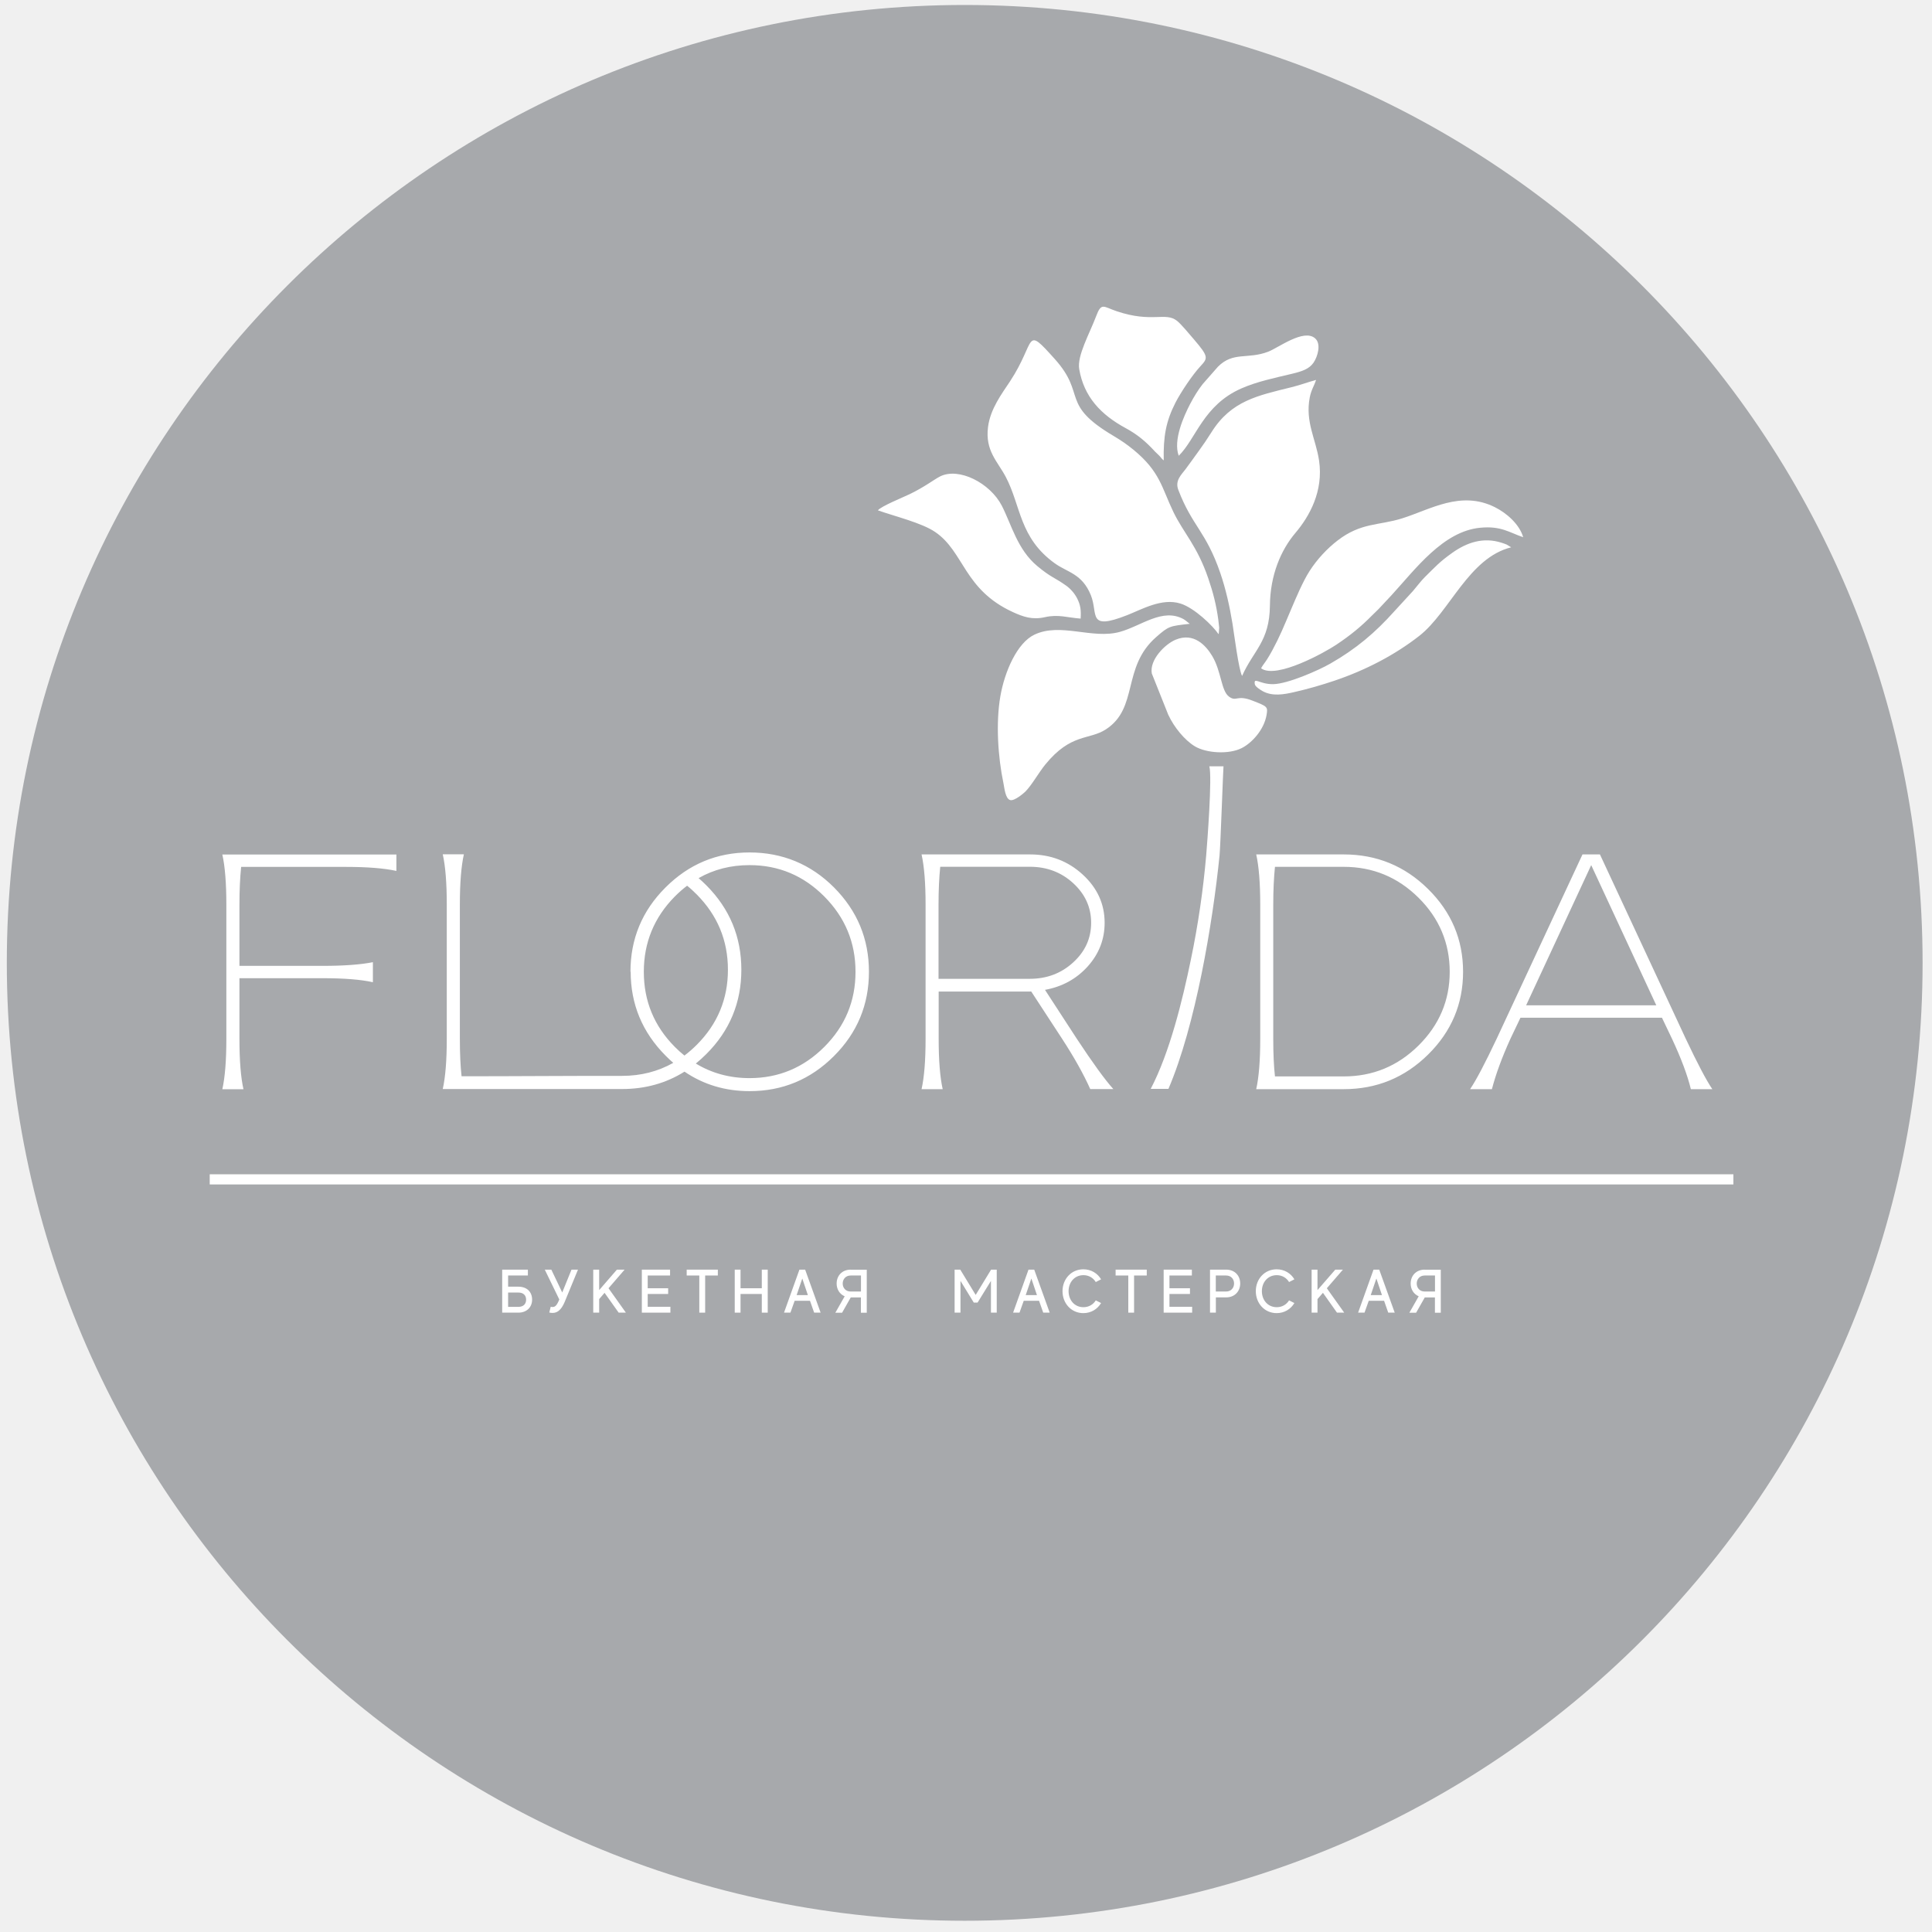
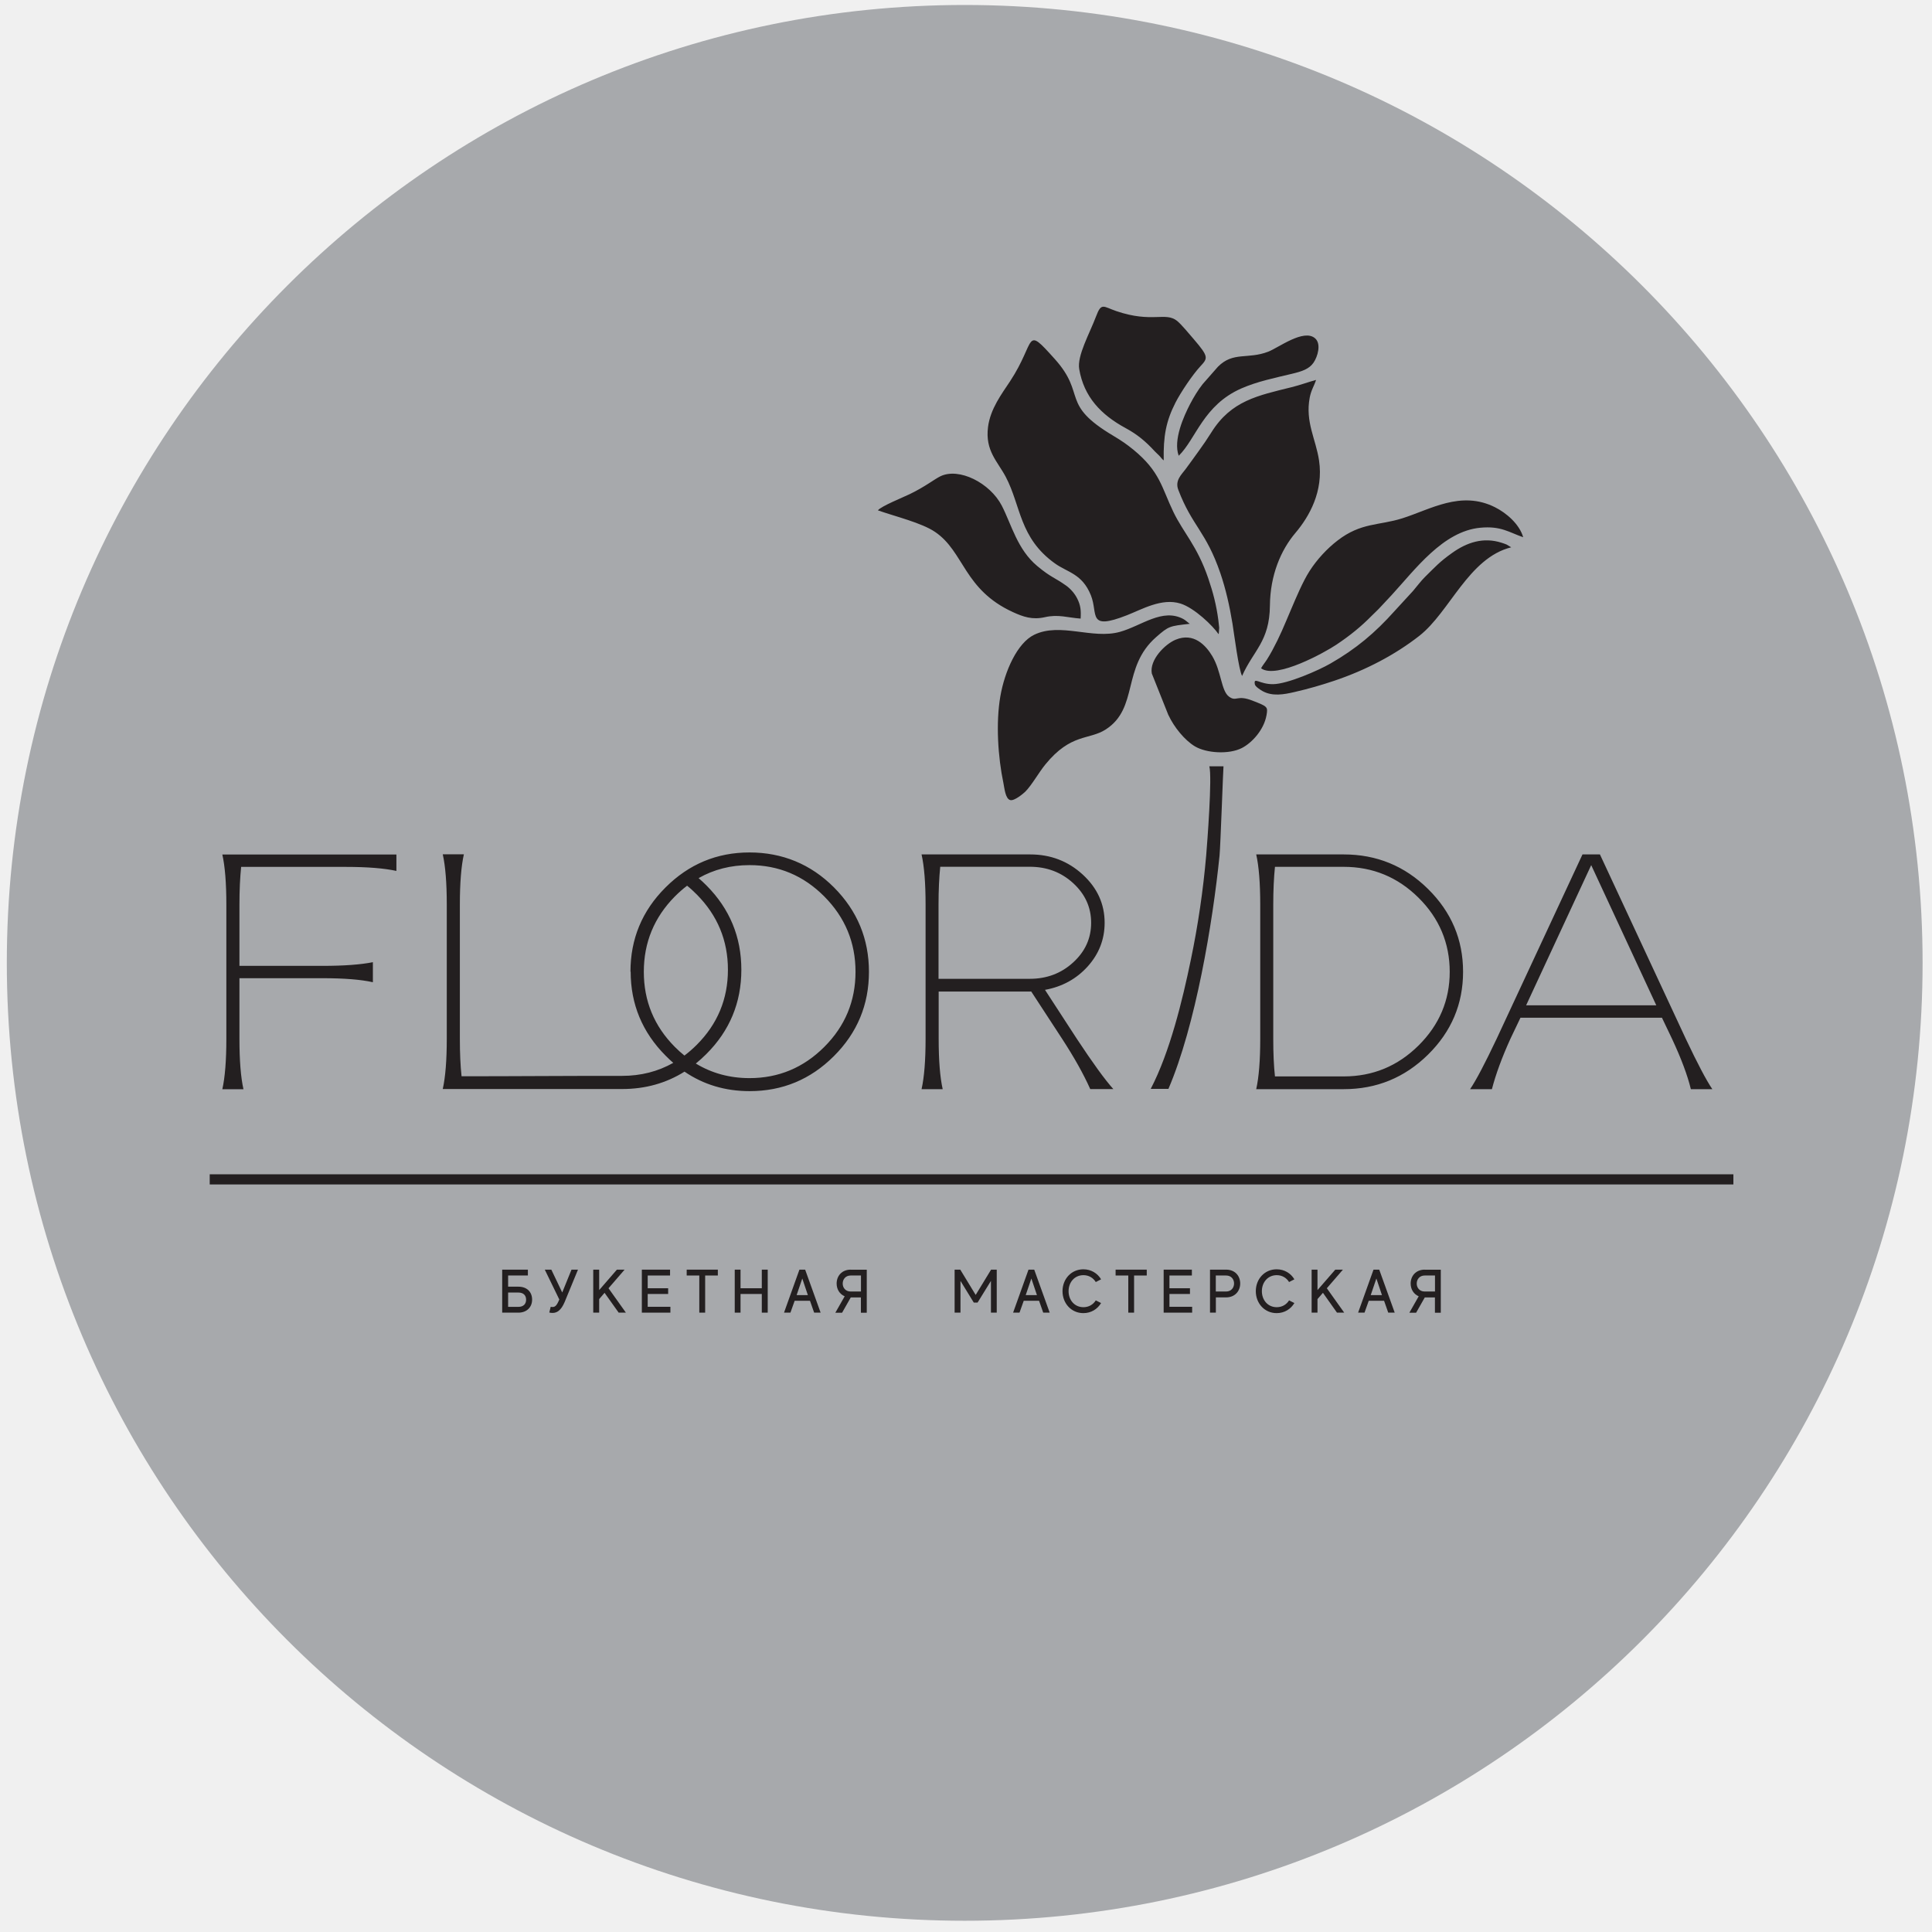
<svg xmlns="http://www.w3.org/2000/svg" id="Layer_1" version="1.1" viewBox="0 0 283.46 283.46">
  <defs>
    <style>
      .st0, .st1 {
-         fill: #fff;
+         fill: #231f20;
      }

      .st1, .st2 {
        fill-rule: evenodd;
      }

      .st2 {
        fill: #a7a9ac;
      }
    </style>
  </defs>
  <path class="st2" d="M141.54.73c77.62,0,140.54,62.92,140.54,140.54s-62.92,140.54-140.54,140.54S1,218.89,1,141.27,63.92.73,141.54.73" />
  <path class="st1" d="M182.23,99.19c1.66-3.76,4.04-5.06,4.09-10.34.04-4.46,1.6-8.14,3.75-10.67,2.04-2.41,4.13-6.11,3.46-10.61-.47-3.16-2.05-5.65-1.37-9.24.22-1.14.66-1.72.93-2.59-1.14.31-2.3.75-3.6,1.07-4.95,1.23-8.85,1.97-11.76,6.63-.61.97-1.19,1.82-1.83,2.7-.69.95-1.31,1.83-1.96,2.7-.58.78-1.59,1.66-1.06,3.03,2.05,5.37,4.05,6.05,6.17,12.23.79,2.31,1.36,4.83,1.78,7.41.23,1.42.92,6.87,1.42,7.68M174.59,91.54c-.16-.08-.59-.5-.92-.69-3.1-1.71-6.19.98-9.37,1.86-4.05,1.12-8.74-1.43-12.56.42-2.49,1.2-4.33,5.34-4.97,9.03-.68,3.91-.35,8.93.45,12.73.15.69.27,2.33,1.02,2.5.62.14,1.96-1.01,2.2-1.25.94-.94,1.98-2.82,2.94-3.99,3.77-4.61,6.4-3.54,8.86-5.13,4.86-3.14,2.32-9.1,7.38-13.54,1.87-1.64,1.97-1.62,4.97-1.96ZM185.02,98.05c2.25,1.65,9.45-2.39,11.03-3.45,2.05-1.37,3.65-2.67,5.26-4.31.34-.35.62-.58.96-.94l1.89-2.02c3.5-3.81,7.56-9.38,13.01-9.9,3.07-.3,4.27.7,6.31,1.39-.56-1.94-2.48-3.57-4.14-4.4-5.01-2.51-9.49.34-13.61,1.63-3.43,1.08-6.03.59-9.48,3.25-1.54,1.18-3.03,2.79-4.1,4.46-.54.84-1.02,1.81-1.48,2.8-.9,1.96-1.7,3.98-2.59,5.99-.43.97-.88,1.89-1.41,2.87-.24.45-.53.94-.79,1.35-.3.47-.64.86-.85,1.27ZM128.81,74.88c2.52.89,6.43,1.83,8.39,3.17,4.28,2.9,4.18,8.45,11.42,11.76,1.51.69,2.84,1.16,4.69.74,1.98-.45,3.3.07,5.24.21.07-1.21,0-1.94-.5-2.94-.38-.76-1-1.45-1.63-1.9-1.73-1.23-2.19-1.17-4.21-2.85-2.95-2.44-3.81-6.13-5.23-8.88-1.73-3.34-6.29-5.65-9.03-4.3-.87.43-2.21,1.51-4.46,2.6-.99.48-4.21,1.78-4.68,2.38ZM170.74,67.55c-.07-3.51.32-5.73,1.73-8.49.8-1.55,2.47-4.04,3.64-5.31,1.12-1.21,1.26-1.39-.95-3.97-.6-.7-1.85-2.21-2.46-2.7-1.72-1.37-3.66.35-8.9-1.43-1.92-.65-2.2-1.33-2.98.75-.96,2.55-2.81,5.78-2.48,7.75.69,4.07,3.19,6.7,6.81,8.66,1.72.93,2.96,1.97,4.28,3.41.24.26.39.36.64.62.28.28.34.46.66.7ZM171.44,104.93c.81,1.75,2.37,3.67,3.87,4.57,1.68,1.01,5,1.22,6.89.25,1.49-.76,3.24-2.67,3.62-4.81.22-1.25.16-1.28-2.05-2.14-2.34-.92-2.34.22-3.45-.59-1.17-.86-1.11-3.7-2.47-5.97-.92-1.53-2.69-3.5-5.37-2.38-1.54.64-3.85,2.94-3.49,4.95l2.44,6.12ZM221.04,79.89c-.24-.1-.48-.18-.73-.26-2.68-.86-5.09-.05-7.25,1.49-1.88,1.34-2.41,1.98-4.01,3.55-.55.54-1.19,1.4-1.74,2.04l-2.71,2.95c-2.84,3.18-5.65,5.55-9.43,7.71-1.73.99-6.26,2.99-8.39,3.01-2.01.02-2.88-1.14-2.67.03.06.33.82.81,1.1.97,1.46.83,3.18.51,4.69.16,2.06-.47,3.96-1.02,5.89-1.67,4.59-1.55,8.87-3.78,12.45-6.58,4.47-3.5,7.22-11.43,13.48-12.99l-.66-.4ZM172.93,66.88c2.55-2.48,3.6-7.43,9.2-9.89,2.33-1.02,4.85-1.53,7.43-2.15,1.46-.35,2.51-.69,3.16-1.63.61-.89,1.16-2.76.23-3.57-1.66-1.46-5.39,1.39-6.88,1.96-3.02,1.16-5.13-.05-7.37,2.2l-2.24,2.55c-.66.83-1.32,1.91-1.85,2.93-.9,1.73-2.52,5.28-1.67,7.59ZM178.78,93.03s.04-.12.04-.1l.06-.84c-.04-.39-.08-.77-.13-1.14-.29-2.18-.77-4.04-1.48-6.11-1.64-4.79-3.63-6.65-5.12-9.74-1.71-3.55-1.93-5.9-5.87-9.13-1-.81-1.73-1.31-2.9-2.01-7.91-4.69-3.9-6.02-8.62-11.28-4.53-5.05-2.66-2.67-6.57,3.27-1.21,1.83-2.89,4.03-3.23,6.71-.44,3.48,1.4,5.03,2.6,7.3,2.25,4.27,1.97,8.94,7.21,12.7,1.85,1.33,4,1.5,5.28,4.67,1.11,2.76-.58,5.24,5.31,2.93,2.18-.85,5.09-2.56,7.83-1.71,2.04.63,4.78,3.28,5.59,4.49ZM177.43,112.43h2.08,0c-.04.1-.44,11.66-.58,13.09-1.01,9.94-3.52,24.96-7.5,34.24h-2.6c2.8-5.35,4.67-13.04,5.89-18.95,1.06-5.08,1.81-10.23,2.25-15.3.15-1.79.9-11.55.46-13.08Z" />
  <path class="st1" d="M102.5,128.84c.39.34.78.69,1.15,1.07,3.41,3.43,5.12,7.55,5.12,12.37s-1.71,8.95-5.14,12.37c-.5.5-1.01.96-1.54,1.39,2.34,1.42,4.97,2.14,7.88,2.14,4.26,0,7.92-1.53,10.97-4.58,3.05-3.05,4.58-6.72,4.58-11.02s-1.53-7.98-4.58-11.05c-3.05-3.07-6.71-4.6-10.97-4.6-2.74,0-5.23.63-7.46,1.9M100.42,154.87c.62-.47,1.22-.99,1.8-1.57,3.05-3.05,4.58-6.72,4.58-11.02s-1.53-7.98-4.58-11.05c-.47-.47-.93-.9-1.41-1.28-.62.47-1.22,1-1.8,1.58-3.03,3.07-4.55,6.75-4.55,11.05s1.52,7.97,4.55,11.02c.46.46.92.88,1.41,1.27ZM92.5,142.58c0-4.82,1.71-8.95,5.14-12.37,3.43-3.43,7.54-5.14,12.33-5.14s8.99,1.71,12.4,5.14c3.41,3.43,5.12,7.55,5.12,12.37s-1.71,8.95-5.14,12.37c-3.43,3.43-7.55,5.14-12.37,5.14-3.56,0-6.75-.95-9.55-2.86-2.71,1.7-5.76,2.55-9.16,2.55-8.76-.01-17.55,0-26.31,0,.39-1.74.59-4.2.59-7.38v-19.68c0-3.18-.2-5.64-.59-7.38h3.1c-.39,1.74-.59,4.2-.59,7.38v19.68c0,2.13.08,3.97.25,5.51,7.85,0,15.71-.07,23.56-.06,2.75,0,5.25-.64,7.5-1.91-.38-.33-.75-.67-1.11-1.04-3.43-3.44-5.14-7.56-5.14-12.35ZM137.71,143.61h13.38c2.49,0,4.62-.8,6.37-2.41,1.76-1.61,2.63-3.54,2.63-5.81s-.88-4.2-2.63-5.81c-1.75-1.61-3.88-2.41-6.37-2.41h-13.14c-.16,1.57-.25,3.43-.25,5.56v10.87ZM151.15,145.48h-13.43v6.94c0,3.18.2,5.64.59,7.38h-3.1c.39-1.74.59-4.2.59-7.38v-19.68c0-3.18-.2-5.64-.59-7.38h15.94c2.98,0,5.55.98,7.7,2.95,2.15,1.97,3.22,4.33,3.22,7.08,0,2.43-.83,4.56-2.48,6.4-1.66,1.84-3.75,2.98-6.27,3.44l4.67,7.18c2.36,3.58,4.15,6.04,5.36,7.38h-3.39c-.98-2.2-2.36-4.66-4.13-7.38l-4.53-6.94h-.15ZM187.06,157.93h10.09c4.26,0,7.92-1.51,10.97-4.53,3.05-3.02,4.58-6.63,4.58-10.82s-1.53-7.86-4.58-10.87c-3.05-3.02-6.71-4.53-10.97-4.53h-10.09c-.16,1.57-.25,3.43-.25,5.56v19.68c0,2.13.08,3.97.25,5.51ZM197.15,159.8h-12.84c.39-1.74.59-4.2.59-7.38v-19.68c0-3.18-.2-5.64-.59-7.38h12.84c4.82,0,8.95,1.69,12.37,5.07,3.43,3.38,5.14,7.43,5.14,12.15s-1.71,8.77-5.14,12.15c-3.43,3.38-7.55,5.07-12.37,5.07ZM223.92,147.5h19.09l-9.55-20.57-9.55,20.57ZM247.34,152.42c1.71,3.61,3,6.07,3.89,7.38h-3.15c-.49-2.03-1.41-4.49-2.76-7.38l-1.48-3.1h-20.76l-1.48,3.1c-1.25,2.76-2.15,5.22-2.71,7.38h-3.2c.89-1.31,2.18-3.77,3.89-7.38l12.6-27.06h2.56l12.6,27.06ZM54.71,144.11c-1.74-.39-4.2-.59-7.38-.59h-12.2v8.91c0,3.18.2,5.64.59,7.38h-3.1c.39-1.74.59-4.2.59-7.38v-19.68c0-3.18-.2-5.64-.59-7.38h25.54v2.41c-1.8-.39-4.26-.59-7.38-.59h-15.4c-.16,1.57-.25,3.43-.25,5.56v8.96h12.2c3.12,0,5.58-.18,7.38-.54v2.95Z" />
  <path class="st0" d="M76.06,191.74h-1.51v-2.1h1.51c.74,0,1.13.42,1.13,1.05s-.4,1.05-1.13,1.05M76.06,188.78h-1.51v-1.64h2.9v-.86h-3.77v6.31h2.38c1.2,0,2.01-.78,2.01-1.91s-.76-1.9-2.01-1.9Z" />
  <path class="st0" d="M83.85,186.28l-1.36,3.35-1.6-3.35h-.96l2.13,4.38c-.38.89-.61,1.22-1.26,1.07l-.21.84c1.14.28,1.78-.43,2.25-1.53.23-.53,1.96-4.76,1.96-4.76h-.94Z" />
  <polygon class="st0" points="90.77 192.59 91.83 192.59 89.28 189.01 91.64 186.28 90.51 186.28 87.91 189.28 87.91 186.28 87.04 186.28 87.04 192.59 87.91 192.59 87.91 190.6 88.7 189.68 90.77 192.59" />
  <polygon class="st0" points="95.03 191.73 95.03 189.85 98.03 189.85 98.03 189.01 95.03 189.01 95.03 187.14 98.31 187.14 98.31 186.28 94.17 186.28 94.17 192.59 98.36 192.59 98.36 191.73 95.03 191.73" />
  <polygon class="st0" points="105.32 186.28 100.75 186.28 100.75 187.14 102.6 187.14 102.6 192.59 103.46 192.59 103.46 187.14 105.32 187.14 105.32 186.28" />
  <polygon class="st0" points="111.77 186.28 111.77 189.01 108.65 189.01 108.65 186.28 107.8 186.28 107.8 192.59 108.65 192.59 108.65 189.85 111.77 189.85 111.77 192.59 112.64 192.59 112.64 186.28 111.77 186.28" />
  <path class="st0" d="M116.88,190.02l.83-2.44.82,2.44h-1.65ZM119.45,192.59h.95l-2.27-6.31h-.84l-2.26,6.31h.94l.62-1.74h2.25l.61,1.74Z" />
  <path class="st0" d="M124.81,189.49c-.76,0-1.17-.56-1.17-1.17s.41-1.18,1.17-1.18h1.51v2.35h-1.51ZM124.81,186.28c-1.28,0-2.06.91-2.06,2.04,0,.83.43,1.55,1.18,1.87l-1.37,2.41h.99l1.27-2.24h1.49v2.24h.86v-6.31h-2.36Z" />
  <polygon class="st0" points="145.41 186.28 143.15 189.99 140.89 186.28 140.06 186.28 140.06 192.59 140.92 192.59 140.92 187.93 142.87 191.11 143.43 191.11 145.39 187.93 145.39 192.59 146.24 192.59 146.24 186.28 145.41 186.28" />
  <path class="st0" d="M150.49,190.02l.83-2.44.82,2.44h-1.65ZM153.06,192.59h.95l-2.27-6.31h-.84l-2.26,6.31h.94l.62-1.74h2.25l.61,1.74Z" />
  <path class="st0" d="M158.96,191.79c-1.31,0-2.18-1.05-2.18-2.35s.87-2.35,2.18-2.35c.8,0,1.44.4,1.81,1.01l.78-.4c-.52-.88-1.46-1.47-2.6-1.47-1.78,0-3.06,1.43-3.06,3.21s1.28,3.22,3.06,3.22c1.14,0,2.07-.59,2.6-1.48l-.78-.39c-.37.6-1.01,1-1.81,1" />
  <polygon class="st0" points="168.25 186.28 163.68 186.28 163.68 187.14 165.54 187.14 165.54 192.59 166.39 192.59 166.39 187.14 168.25 187.14 168.25 186.28" />
  <polygon class="st0" points="171.58 191.73 171.58 189.85 174.59 189.85 174.59 189.01 171.58 189.01 171.58 187.14 174.87 187.14 174.87 186.28 170.73 186.28 170.73 192.59 174.91 192.59 174.91 191.73 171.58 191.73" />
  <path class="st0" d="M179.89,189.49h-1.51v-2.35h1.51c.77,0,1.17.56,1.17,1.17s-.41,1.18-1.17,1.18M179.89,186.28h-2.36v6.31h.86v-2.24h1.51c1.27,0,2.06-.91,2.06-2.04s-.78-2.03-2.06-2.03Z" />
  <path class="st0" d="M187.32,191.79c-1.31,0-2.18-1.05-2.18-2.35s.87-2.35,2.18-2.35c.8,0,1.44.4,1.81,1.01l.78-.4c-.52-.88-1.46-1.47-2.6-1.47-1.78,0-3.06,1.43-3.06,3.21s1.28,3.22,3.06,3.22c1.14,0,2.07-.59,2.6-1.48l-.78-.39c-.37.6-1.01,1-1.81,1" />
  <polygon class="st0" points="196.16 192.59 197.22 192.59 194.67 189.01 197.03 186.28 195.91 186.28 193.3 189.28 193.3 186.28 192.44 186.28 192.44 192.59 193.3 192.59 193.3 190.6 194.1 189.68 196.16 192.59" />
  <path class="st0" d="M201.11,190.02l.83-2.44.82,2.44h-1.65ZM203.68,192.59h.95l-2.27-6.31h-.84l-2.26,6.31h.94l.62-1.74h2.25l.61,1.74Z" />
  <path class="st0" d="M209.03,189.49c-.76,0-1.17-.56-1.17-1.17s.41-1.18,1.17-1.18h1.51v2.35h-1.51ZM209.03,186.28c-1.28,0-2.06.91-2.06,2.04,0,.83.43,1.55,1.18,1.87l-1.37,2.41h.99l1.27-2.24h1.49v2.24h.86v-6.31h-2.36Z" />
  <rect class="st0" x="30.77" y="172.29" width="223.55" height="1.49" />
</svg>
